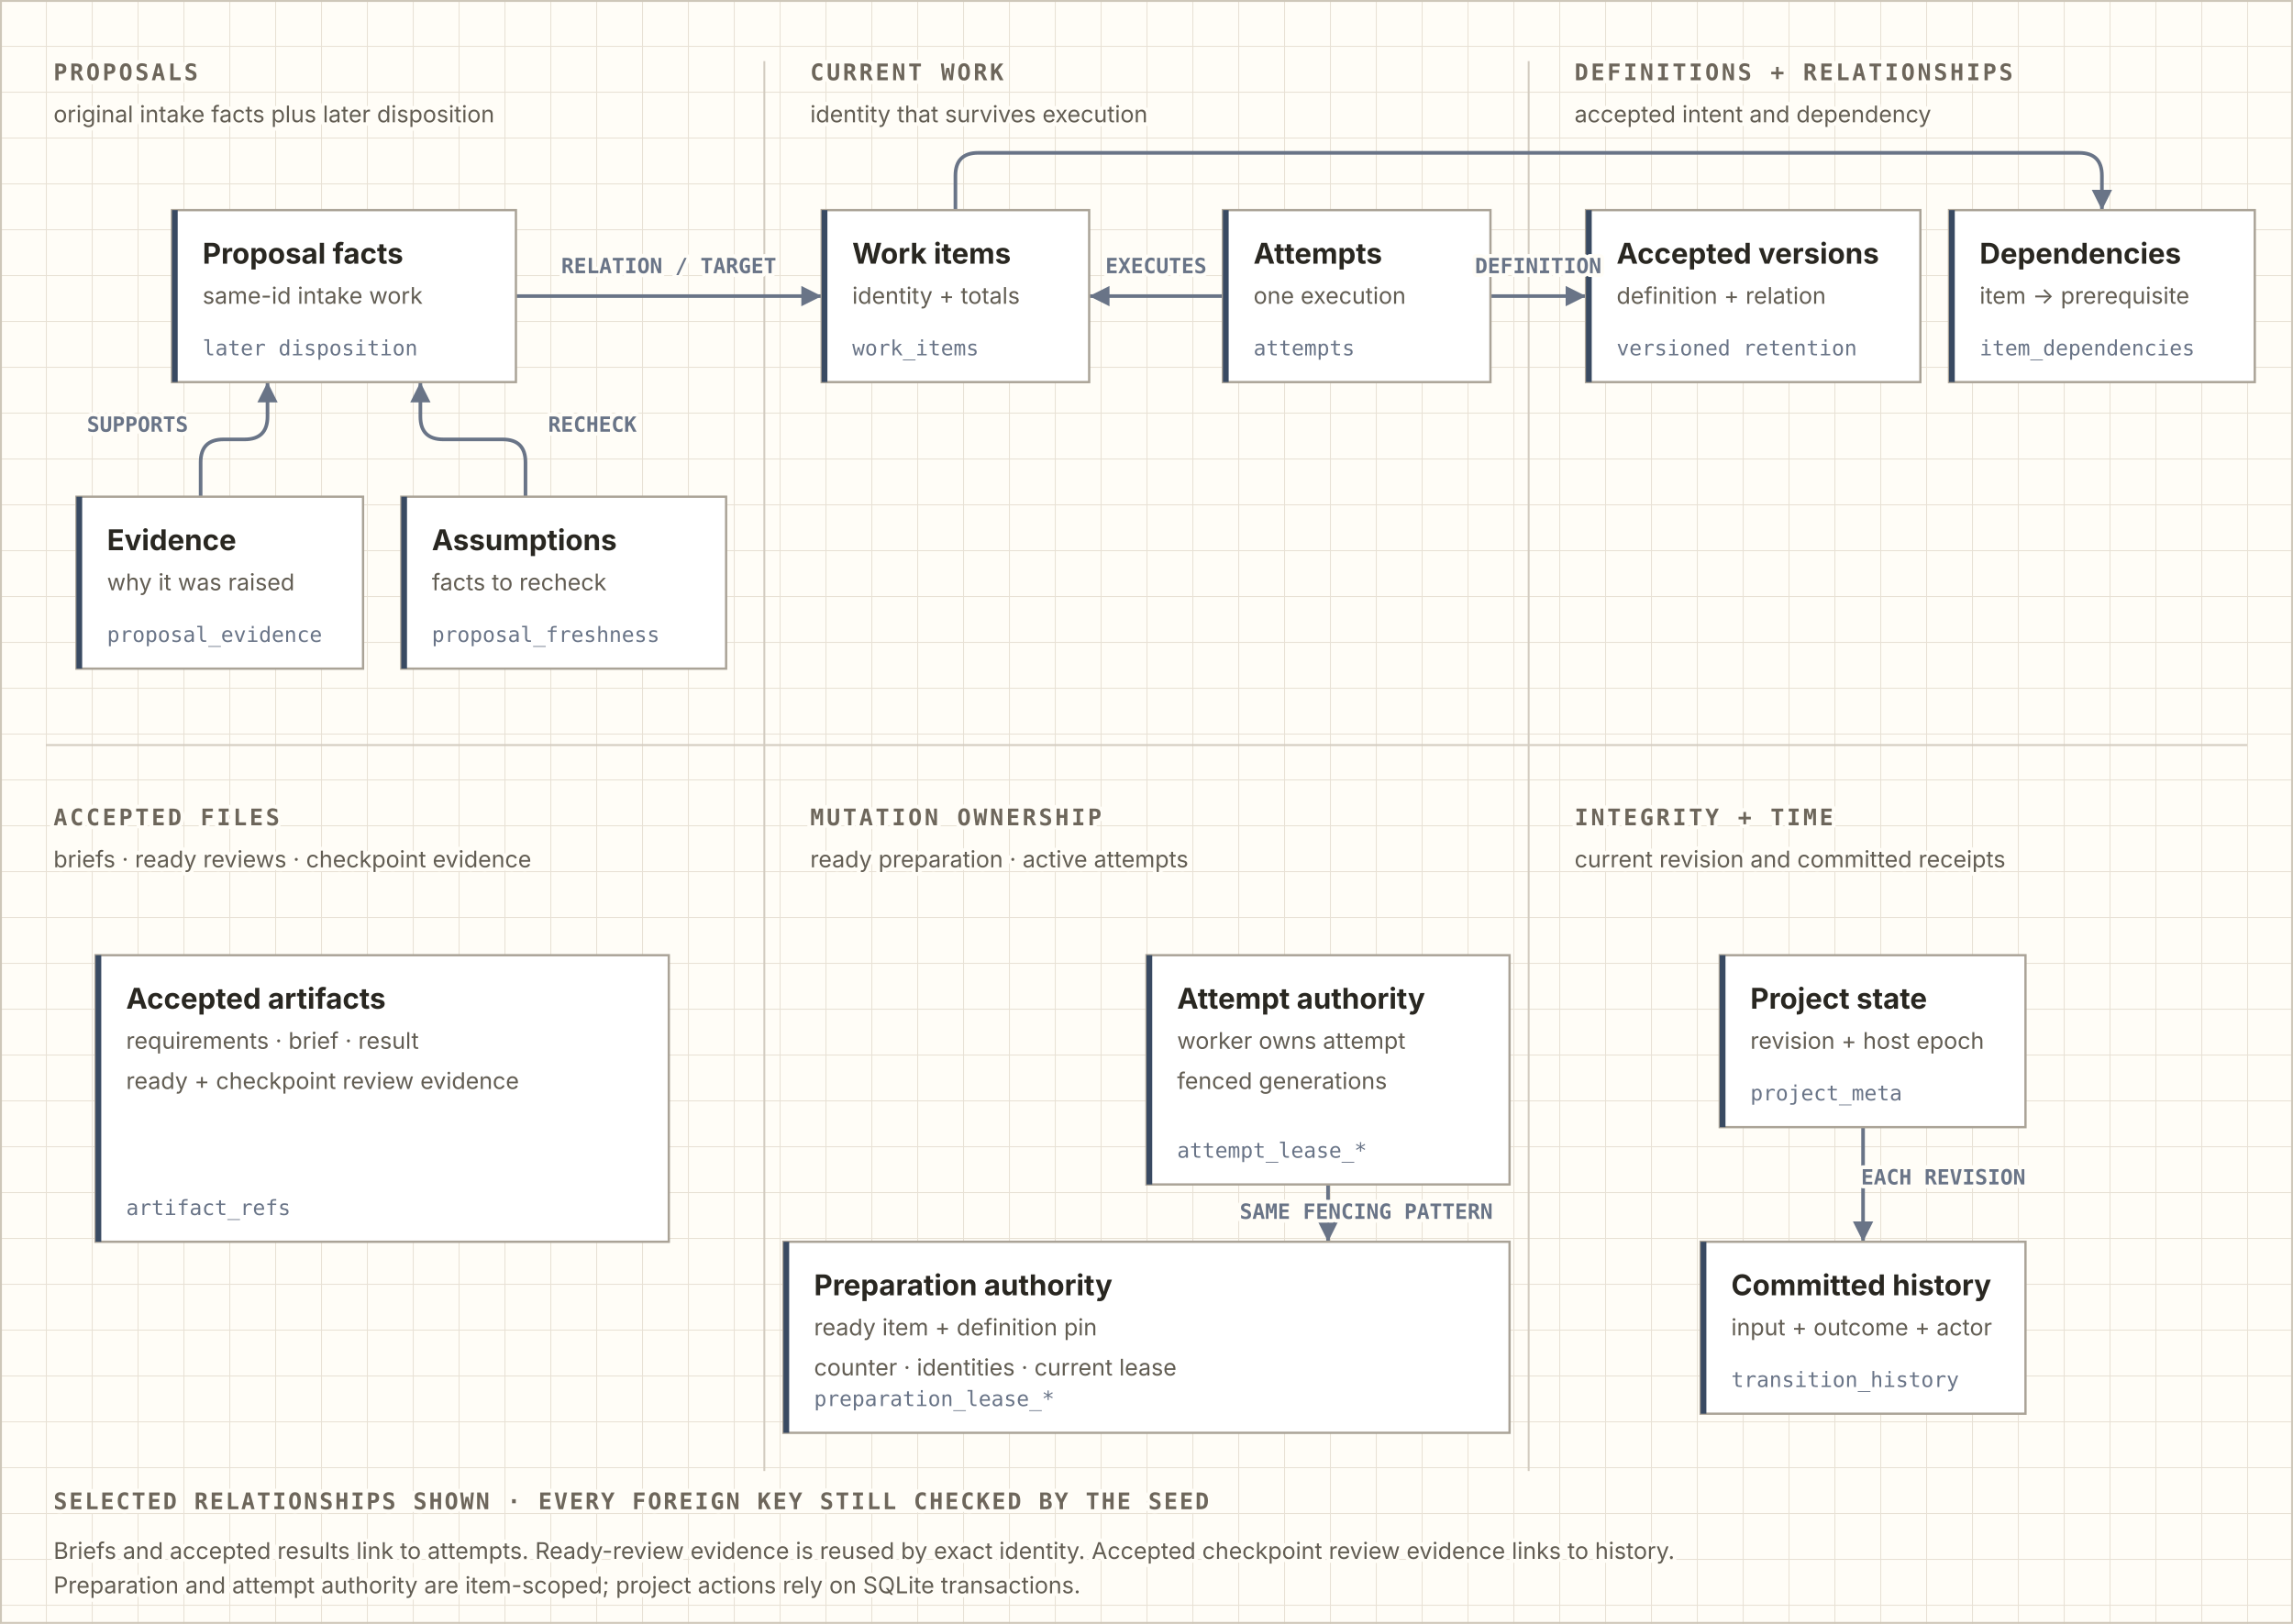
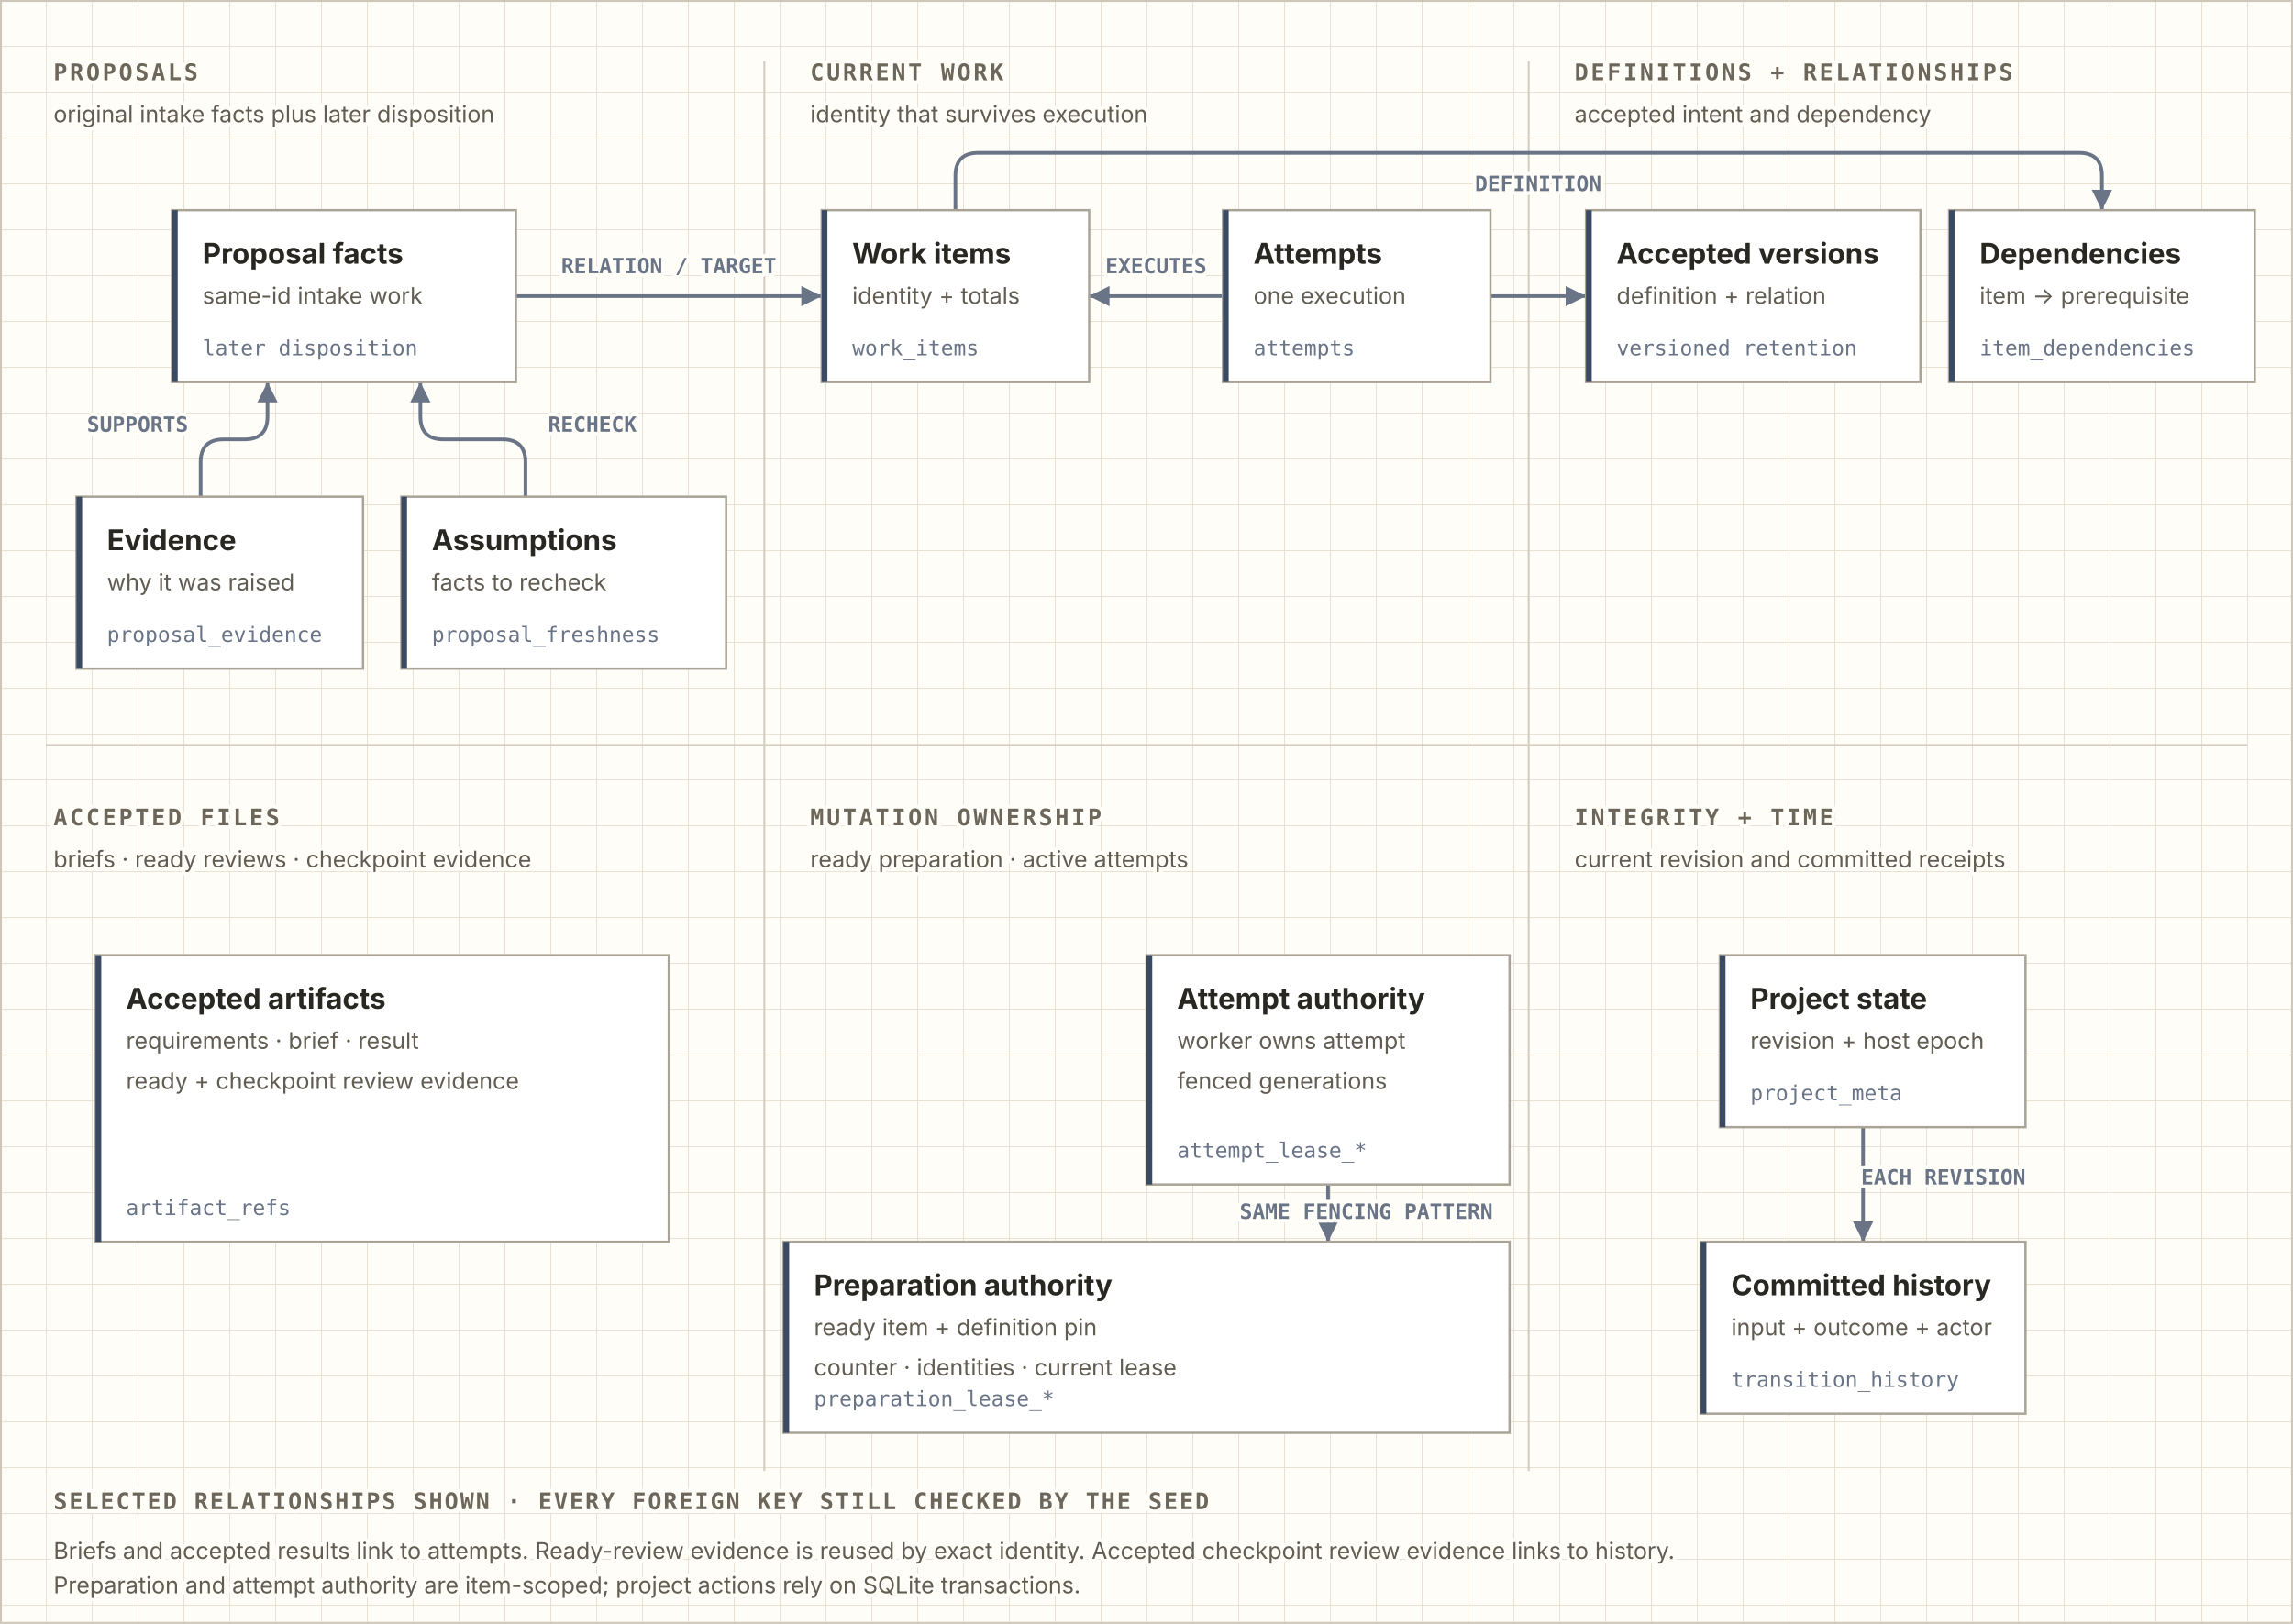
<svg xmlns="http://www.w3.org/2000/svg" role="img" aria-labelledby="title description" viewBox="0 0 1200 850">
  <defs>
    <pattern id="grid" width="24" height="24" patternUnits="userSpaceOnUse">
      <path d="M24 0H0V24" fill="none" stroke="#e8e1d5" stroke-width="1" />
    </pattern>
    <marker id="arrow" viewBox="0 0 10 10" refX="9" refY="5" markerWidth="7" markerHeight="7" orient="auto">
      <path d="M1 1L9 5L1 9Z" fill="#697487" />
    </marker>
    <style>
      text { font-family: ui-sans-serif, system-ui, -apple-system, BlinkMacSystemFont, "Segoe UI", sans-serif; fill: #292721; }
      .section-label, .box-label, .box-meta, .connector-label, .note-meta { font-family: ui-monospace, SFMono-Regular, Menlo, monospace; }
      .section-label, .box-label { font-size: 12px; font-weight: 700; letter-spacing: 0.11em; fill: #6d665b; }
      .section-subtitle { font-size: 12px; fill: #625d53; }
      .guide { stroke: #d3ccc0; stroke-width: 1; }
      .connector { fill: none; stroke: #697487; stroke-width: 1.9; stroke-linecap: round; }
      .connector-label { font-size: 11px; font-weight: 700; fill: #697487; }
      .box { fill: #fff; stroke: #aaa397; stroke-width: 1.2; }
      .box-title { font-size: 15px; font-weight: 700; }
      .box-body { font-size: 12px; fill: #625d53; }
      .box-meta { font-size: 11px; fill: #697487; }
      .note { fill: #625d53; }
      .note-meta { font-weight: 700; letter-spacing: 0.08em; fill: #6d665b; }
      .canvas-text { paint-order: stroke fill; stroke: #fffdf7; stroke-width: 4px; stroke-linejoin: round; }
    </style>
  </defs>
  <rect width="1200" height="850" fill="#fffdf7" />
  <rect width="1200" height="850" fill="url(#grid)" />
  <rect x="0.5" y="0.5" width="1199" height="849" fill="none" stroke="#cec7b9" />
  <line x1="400" y1="32" x2="400" y2="770" class="guide" />
  <line x1="800" y1="32" x2="800" y2="770" class="guide" />
  <line x1="24" y1="390" x2="1176" y2="390" class="guide" />
  <path d="M270 155L430 155" class="connector" marker-end="url(#arrow)" />
  <path d="M640 155L570 155" class="connector" marker-end="url(#arrow)" />
  <path d="M780 155L830 155" class="connector" marker-end="url(#arrow)" />
  <path d="M500 110L500 92Q500 80 512 80L1088 80Q1100 80 1100 92L1100 110" class="connector" marker-end="url(#arrow)" />
  <path d="M105 260L105 242Q105 230 117 230L128 230Q140 230 140 218L140 200" class="connector" marker-end="url(#arrow)" />
  <path d="M275 260L275 242Q275 230 263 230L232 230Q220 230 220 218L220 200" class="connector" marker-end="url(#arrow)" />
  <path d="M695 620L695 650" class="connector" marker-end="url(#arrow)" />
  <path d="M975 590L975 650" class="connector" marker-end="url(#arrow)" />
  <rect x="90" y="110" width="180" height="90" class="box" />
  <rect x="90" y="110" width="3" height="90" fill="#394a62" />
  <rect x="40" y="260" width="150" height="90" class="box" />
  <rect x="40" y="260" width="3" height="90" fill="#394a62" />
  <rect x="210" y="260" width="170" height="90" class="box" />
  <rect x="210" y="260" width="3" height="90" fill="#394a62" />
  <rect x="430" y="110" width="140" height="90" class="box" />
  <rect x="430" y="110" width="3" height="90" fill="#394a62" />
  <rect x="640" y="110" width="140" height="90" class="box" />
  <rect x="640" y="110" width="3" height="90" fill="#394a62" />
  <rect x="830" y="110" width="175" height="90" class="box" />
  <rect x="830" y="110" width="3" height="90" fill="#394a62" />
  <rect x="1020" y="110" width="160" height="90" class="box" />
  <rect x="1020" y="110" width="3" height="90" fill="#394a62" />
  <rect x="50" y="500" width="300" height="150" class="box" />
  <rect x="50" y="500" width="3" height="150" fill="#394a62" />
  <rect x="600" y="500" width="190" height="120" class="box" />
  <rect x="600" y="500" width="3" height="120" fill="#394a62" />
  <rect x="410" y="650" width="380" height="100" class="box" />
  <rect x="410" y="650" width="3" height="100" fill="#394a62" />
  <rect x="900" y="500" width="160" height="90" class="box" />
  <rect x="900" y="500" width="3" height="90" fill="#394a62" />
  <rect x="890" y="650" width="170" height="90" class="box" />
  <rect x="890" y="650" width="3" height="90" fill="#394a62" />
  <text x="28" y="42" class="section-label canvas-text">PROPOSALS</text>
  <text x="28" y="64" class="section-subtitle canvas-text">original intake facts plus later disposition</text>
  <text x="424" y="42" class="section-label canvas-text">CURRENT WORK</text>
  <text x="424" y="64" class="section-subtitle canvas-text">identity that survives execution</text>
  <text x="824" y="42" class="section-label canvas-text">DEFINITIONS + RELATIONSHIPS</text>
  <text x="824" y="64" class="section-subtitle canvas-text">accepted intent and dependency</text>
  <text x="28" y="432" class="section-label canvas-text">ACCEPTED FILES</text>
  <text x="28" y="454" class="section-subtitle canvas-text">briefs · ready reviews · checkpoint evidence</text>
  <text x="424" y="432" class="section-label canvas-text">MUTATION OWNERSHIP</text>
  <text x="424" y="454" class="section-subtitle canvas-text">ready preparation · active attempts</text>
  <text x="824" y="432" class="section-label canvas-text">INTEGRITY + TIME</text>
  <text x="824" y="454" class="section-subtitle canvas-text">current revision and committed receipts</text>
  <text x="350" y="143" text-anchor="middle" class="connector-label canvas-text">RELATION / TARGET</text>
  <text x="605" y="143" text-anchor="middle" class="connector-label canvas-text">EXECUTES</text>
-   <text x="805" y="143" text-anchor="middle" class="connector-label canvas-text">DEFINITION</text>
+   <text x="805" y="100" text-anchor="middle" class="connector-label canvas-text">DEFINITION</text>
  <text x="72" y="226" text-anchor="middle" class="connector-label canvas-text">SUPPORTS</text>
  <text x="310" y="226" text-anchor="middle" class="connector-label canvas-text">RECHECK</text>
  <text x="715" y="638" text-anchor="middle" class="connector-label canvas-text">SAME FENCING PATTERN</text>
  <text x="1017" y="620" text-anchor="middle" class="connector-label canvas-text">EACH REVISION</text>
  <text x="106" y="138" class="box-title">Proposal facts</text>
  <text x="106" y="159" class="box-body">same-id intake work</text>
  <text x="106" y="186" class="box-meta">later disposition</text>
  <text x="56" y="288" class="box-title">Evidence</text>
  <text x="56" y="309" class="box-body">why it was raised</text>
  <text x="56" y="336" class="box-meta">proposal_evidence</text>
  <text x="226" y="288" class="box-title">Assumptions</text>
  <text x="226" y="309" class="box-body">facts to recheck</text>
  <text x="226" y="336" class="box-meta">proposal_freshness</text>
  <text x="446" y="138" class="box-title">Work items</text>
  <text x="446" y="159" class="box-body">identity + totals</text>
  <text x="446" y="186" class="box-meta">work_items</text>
  <text x="656" y="138" class="box-title">Attempts</text>
  <text x="656" y="159" class="box-body">one execution</text>
  <text x="656" y="186" class="box-meta">attempts</text>
  <text x="846" y="138" class="box-title">Accepted versions</text>
  <text x="846" y="159" class="box-body">definition + relation</text>
  <text x="846" y="186" class="box-meta">versioned retention</text>
  <text x="1036" y="138" class="box-title">Dependencies</text>
  <text x="1036" y="159" class="box-body">item → prerequisite</text>
  <text x="1036" y="186" class="box-meta">item_dependencies</text>
  <text x="66" y="528" class="box-title">Accepted artifacts</text>
  <text x="66" y="549" class="box-body">requirements · brief · result</text>
  <text x="66" y="570" class="box-body">ready + checkpoint review evidence</text>
  <text x="66" y="636" class="box-meta">artifact_refs</text>
  <text x="616" y="528" class="box-title">Attempt authority</text>
  <text x="616" y="549" class="box-body">worker owns attempt</text>
  <text x="616" y="570" class="box-body">fenced generations</text>
  <text x="616" y="606" class="box-meta">attempt_lease_*</text>
  <text x="426" y="678" class="box-title">Preparation authority</text>
  <text x="426" y="699" class="box-body">ready item + definition pin</text>
  <text x="426" y="720" class="box-body">counter · identities · current lease</text>
  <text x="426" y="736" class="box-meta">preparation_lease_*</text>
  <text x="916" y="528" class="box-title">Project state</text>
  <text x="916" y="549" class="box-body">revision + host epoch</text>
  <text x="916" y="576" class="box-meta">project_meta</text>
  <text x="906" y="678" class="box-title">Committed history</text>
  <text x="906" y="699" class="box-body">input + outcome + actor</text>
  <text x="906" y="726" class="box-meta">transition_history</text>
  <text x="28" y="790" text-anchor="start" font-size="12" class="note-meta canvas-text">SELECTED RELATIONSHIPS SHOWN · EVERY FOREIGN KEY STILL CHECKED BY THE SEED</text>
  <text x="28" y="816" text-anchor="start" font-size="12" class="note canvas-text">Briefs and accepted results link to attempts. Ready-review evidence is reused by exact identity. Accepted checkpoint review evidence links to history.</text>
  <text x="28" y="834" text-anchor="start" font-size="12" class="note canvas-text">Preparation and attempt authority are item-scoped; project actions rely on SQLite transactions.</text>
</svg>
